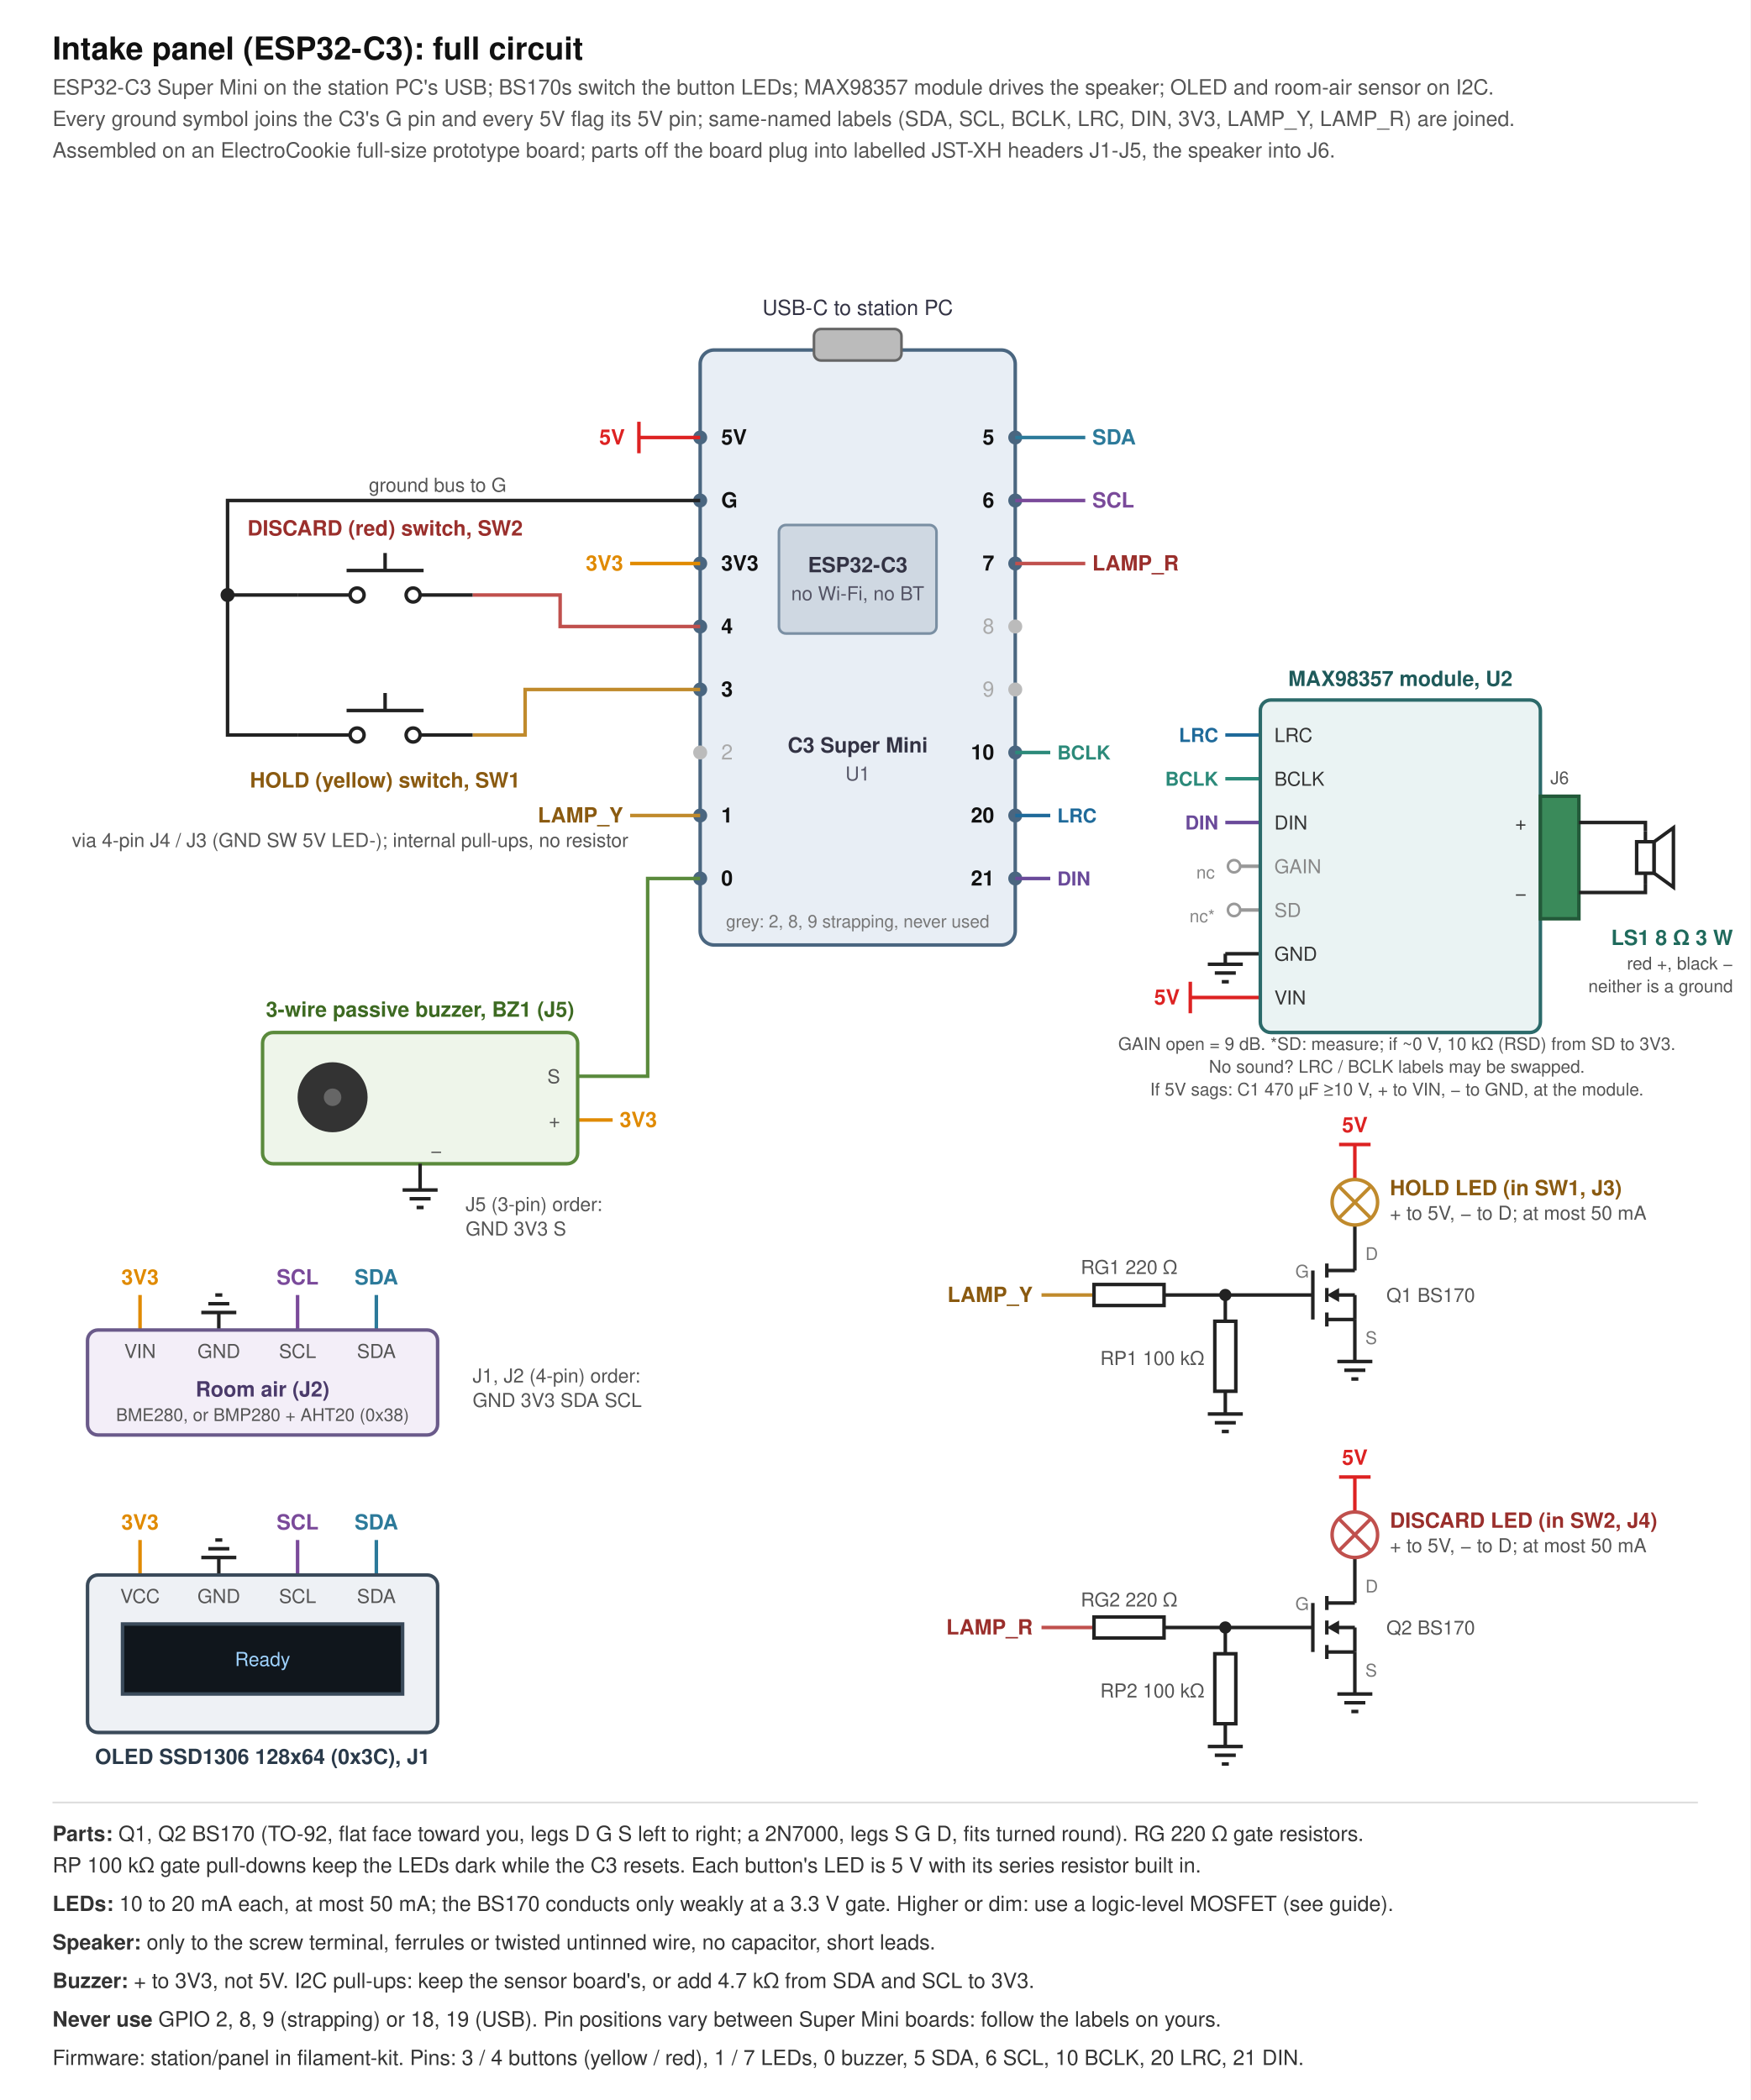
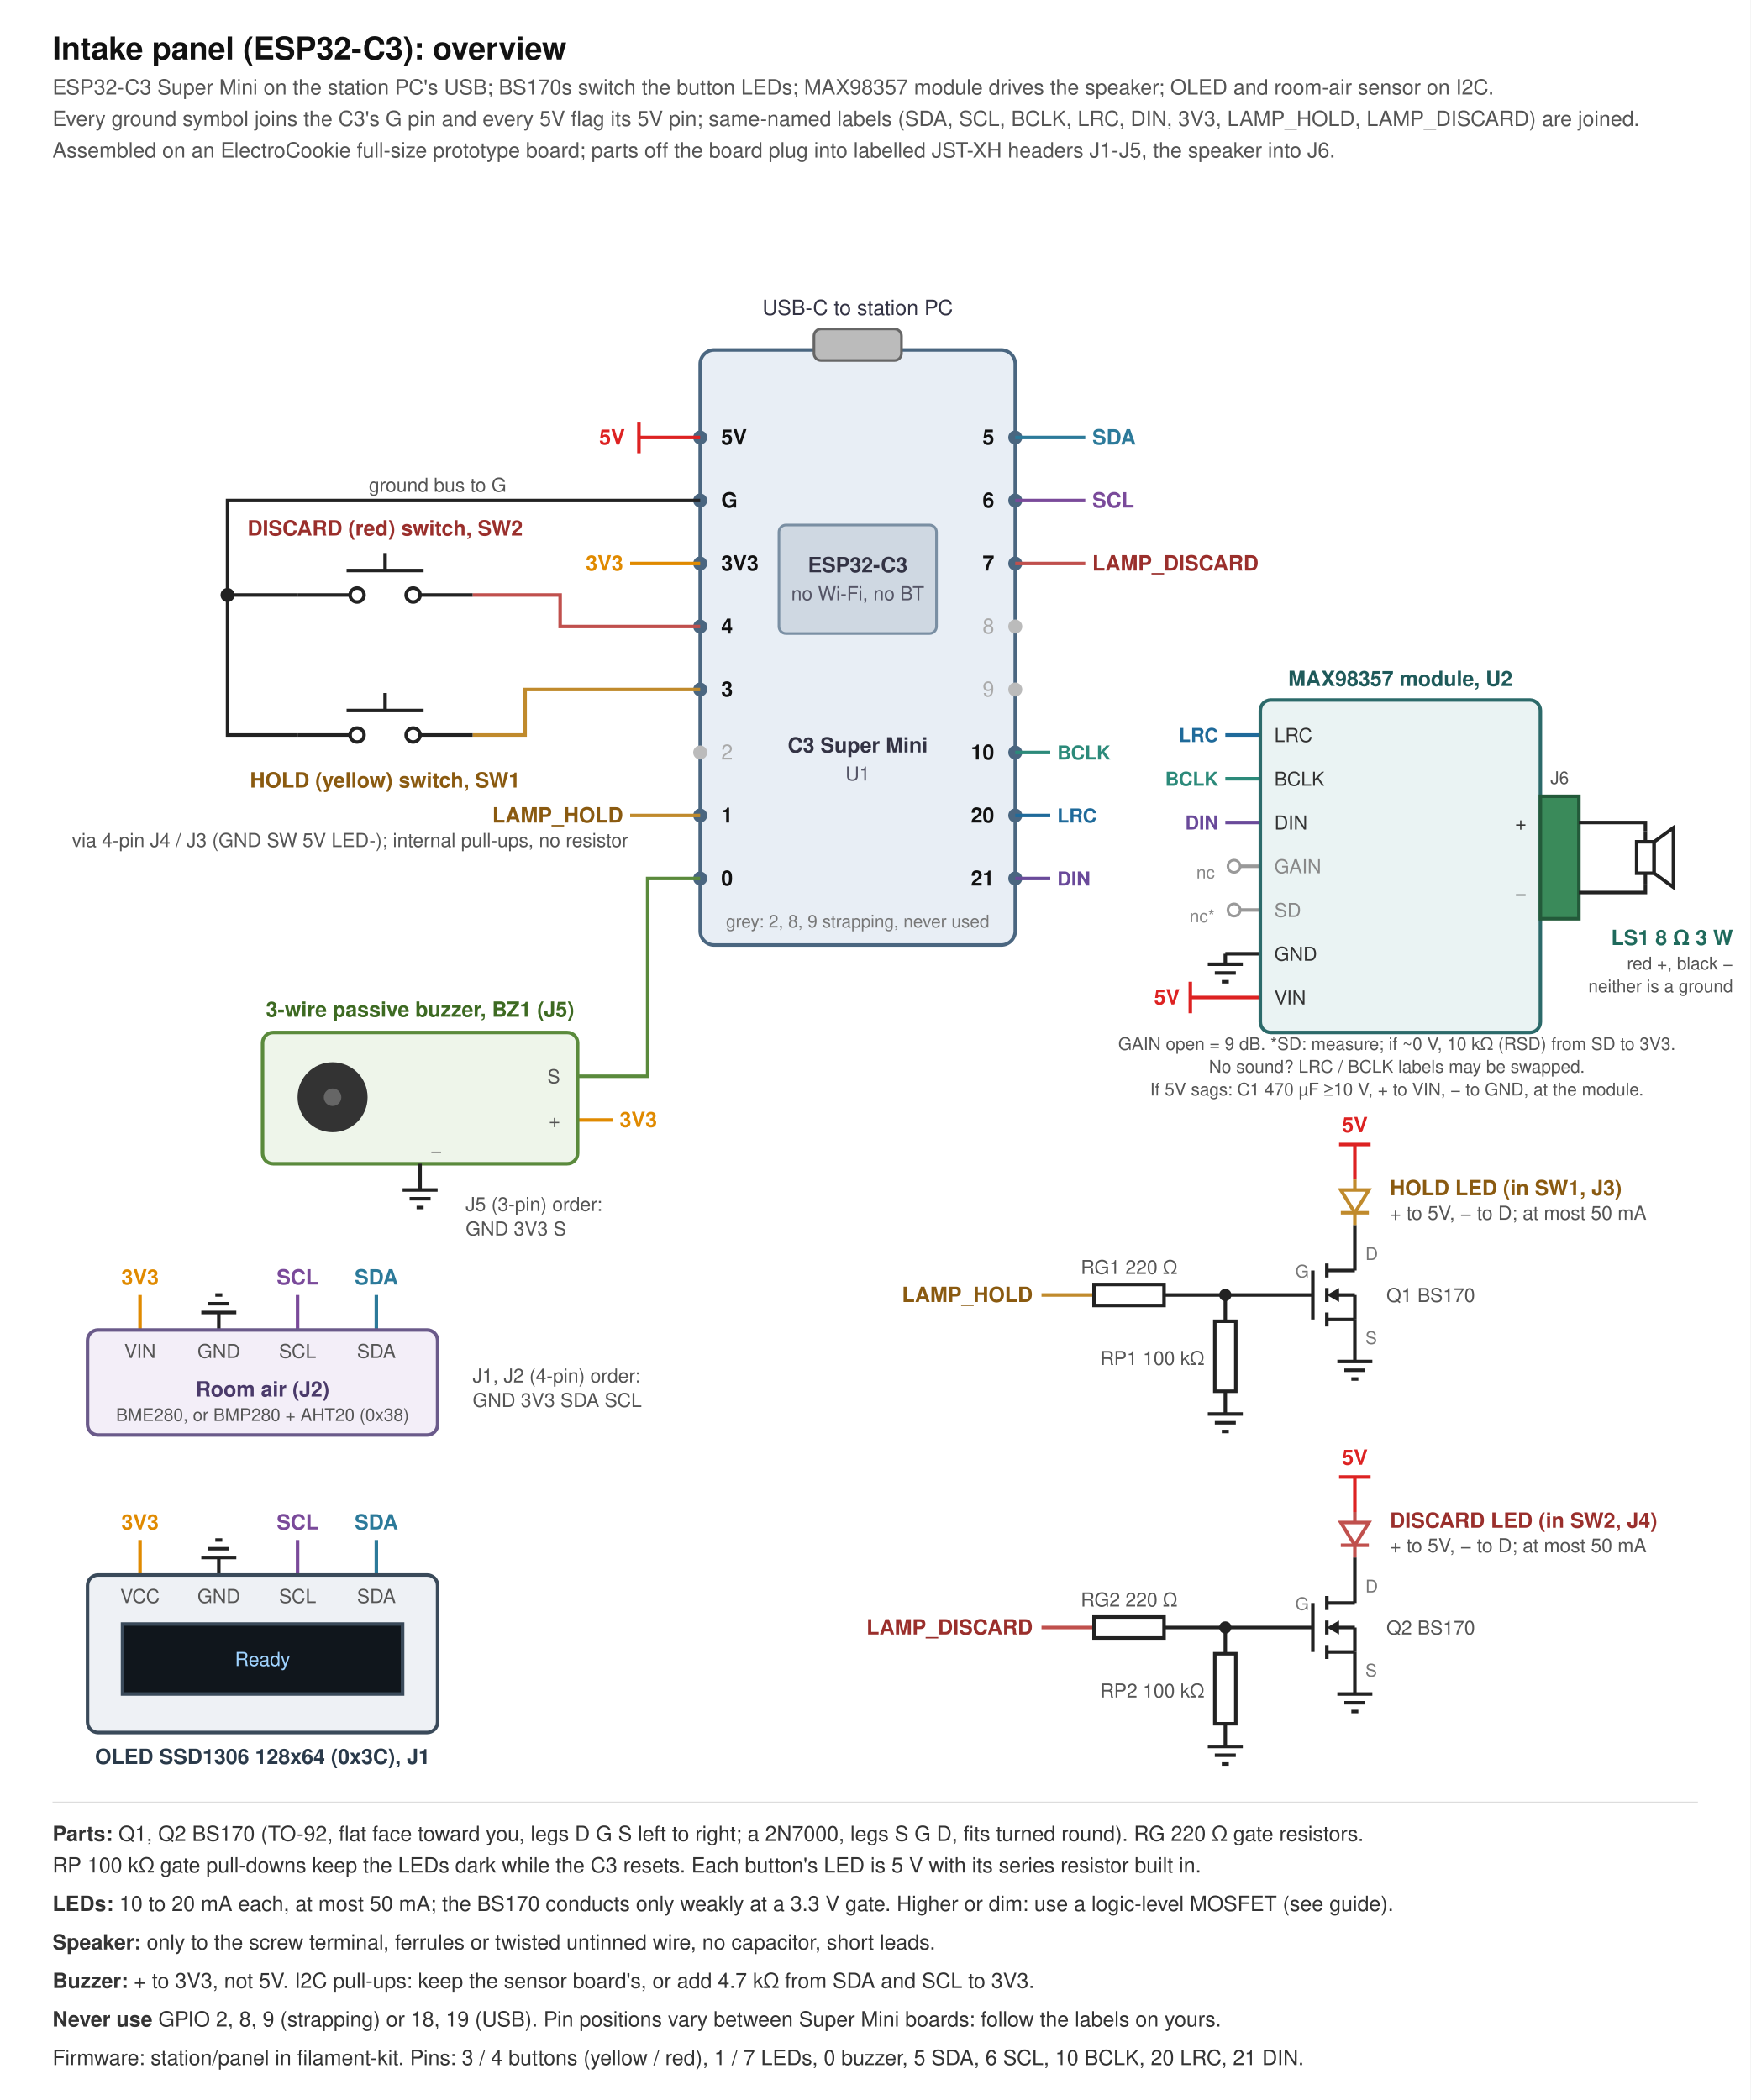
<svg xmlns="http://www.w3.org/2000/svg" viewBox="0 0 1000 1200" font-family="Segoe UI, Helvetica, Arial, sans-serif" font-size="12">
  <rect width="1000" height="1200" fill="#ffffff" />
  <defs>
    <g id="gnd" stroke="#222" stroke-width="2">
      <line x1="-10" y1="0" x2="10" y2="0" />
      <line x1="-6" y1="5" x2="6" y2="5" />
      <line x1="-2" y1="10" x2="2" y2="10" />
    </g>
    <g id="v5" stroke="#d22" stroke-width="2">
      <line x1="-9" y1="0" x2="9" y2="0" />
    </g>
    <g id="nmos" stroke="#222" stroke-width="2" fill="none">
      <line x1="0" y1="-14" x2="0" y2="14" />
      <line x1="8" y1="-18" x2="8" y2="-10" />
      <line x1="8" y1="-4" x2="8" y2="4" />
      <line x1="8" y1="10" x2="8" y2="18" />
      <polyline points="8,-14 24,-14" />
      <polyline points="8,14 24,14" />
      <line x1="24" y1="0" x2="24" y2="14" />
      <line x1="24" y1="0" x2="14" y2="0" />
      <polygon points="8,0 15,-4 15,4" fill="#222" stroke="none" />
    </g>
    <g id="sw" stroke="#222" stroke-width="2" fill="none">
      <line x1="0" y1="0" x2="-30" y2="0" />
      <line x1="-70" y1="0" x2="-100" y2="0" />
      <circle cx="-34" cy="0" r="4" fill="#fff" />
      <circle cx="-66" cy="0" r="4" fill="#fff" />
      <line x1="-72" y1="-14" x2="-28" y2="-14" />
      <line x1="-50" y1="-14" x2="-50" y2="-24" />
    </g>
-     <g id="lamp" stroke-width="2">
-       <circle cx="0" cy="0" r="13" fill="#fff" />
-       <line x1="-9" y1="-9" x2="9" y2="9" />
-       <line x1="9" y1="-9" x2="-9" y2="9" />
+     <g id="lamp" stroke-width="2" fill="none">
+       <line x1="0" y1="-13" x2="0" y2="-7" />
+       <polygon points="-8,-7 8,-7 0,6" fill="#fff" />
+       <line x1="-8" y1="6" x2="8" y2="6" />
+       <line x1="0" y1="6" x2="0" y2="13" />
    </g>
    <g id="spk" stroke="#222" stroke-width="2" fill="#fff">
      <line x1="0" y1="0" x2="0" y2="6" />
      <line x1="0" y1="24" x2="0" y2="30" />
      <rect x="-5" y="6" width="10" height="18" />
      <polygon points="5,6 16,-2 16,32 5,24" />
    </g>
  </defs>
-   <text x="30" y="34" font-size="18" font-weight="600" fill="#111">Intake panel (ESP32-C3): full circuit</text>
+   <text x="30" y="34" font-size="18" font-weight="600" fill="#111">Intake panel (ESP32-C3): overview</text>
  <text x="30" y="54" fill="#555">ESP32-C3 Super Mini on the station PC's USB; BS170s switch the button LEDs; MAX98357 module drives the speaker; OLED and room-air sensor on I2C.</text>
-   <text x="30" y="72" fill="#555">Every ground symbol joins the C3's G pin and every 5V flag its 5V pin; same-named labels (SDA, SCL, BCLK, LRC, DIN, 3V3, LAMP_Y, LAMP_R) are joined.</text>
+   <text x="30" y="72" fill="#555">Every ground symbol joins the C3's G pin and every 5V flag its 5V pin; same-named labels (SDA, SCL, BCLK, LRC, DIN, 3V3, LAMP_HOLD, LAMP_DISCARD) are joined.</text>
  <text x="30" y="90" fill="#555">Assembled on an ElectroCookie full-size prototype board; parts off the board plug into labelled JST-XH headers J1-J5, the speaker into J6.</text>
  <rect x="400" y="200" width="180" height="340" rx="8" fill="#e8eef5" stroke="#4a6680" stroke-width="2" />
  <rect x="465" y="188" width="50" height="18" rx="4" fill="#bbb" stroke="#666" stroke-width="1.5" />
  <text x="490" y="180" text-anchor="middle" fill="#334">USB-C to station PC</text>
  <rect x="445" y="300" width="90" height="62" rx="4" fill="#cfd8e2" stroke="#7a8fa3" stroke-width="1.5" />
  <text x="490" y="327" text-anchor="middle" fill="#334" font-weight="600">ESP32-C3</text>
  <text x="490" y="343" text-anchor="middle" fill="#556" font-size="11">no Wi-Fi, no BT</text>
  <text x="490" y="430" text-anchor="middle" fill="#334" font-weight="600">C3 Super Mini</text>
  <text x="490" y="446" text-anchor="middle" fill="#556" font-size="11">U1</text>
  <g font-size="12">
    <text x="412" y="254" font-weight="700" fill="#111">5V</text>
    <text x="412" y="290" font-weight="700" fill="#111">G</text>
    <text x="412" y="326" font-weight="700" fill="#111">3V3</text>
    <text x="412" y="362" font-weight="700" fill="#111">4</text>
    <text x="412" y="398" font-weight="700" fill="#111">3</text>
    <text x="412" y="434" fill="#aaa">2</text>
    <text x="412" y="470" font-weight="700" fill="#111">1</text>
    <text x="412" y="506" font-weight="700" fill="#111">0</text>
    <text x="568" y="254" text-anchor="end" font-weight="700" fill="#111">5</text>
    <text x="568" y="290" text-anchor="end" font-weight="700" fill="#111">6</text>
    <text x="568" y="326" text-anchor="end" font-weight="700" fill="#111">7</text>
    <text x="568" y="362" text-anchor="end" fill="#aaa">8</text>
    <text x="568" y="398" text-anchor="end" fill="#aaa">9</text>
    <text x="568" y="434" text-anchor="end" font-weight="700" fill="#111">10</text>
    <text x="568" y="470" text-anchor="end" font-weight="700" fill="#111">20</text>
    <text x="568" y="506" text-anchor="end" font-weight="700" fill="#111">21</text>
  </g>
  <g fill="#4a6680">
    <circle cx="400" cy="250" r="4" />
    <circle cx="400" cy="286" r="4" />
    <circle cx="400" cy="322" r="4" />
    <circle cx="400" cy="358" r="4" />
    <circle cx="400" cy="394" r="4" />
    <circle cx="400" cy="430" r="4" fill="#bbb" />
    <circle cx="400" cy="466" r="4" />
    <circle cx="400" cy="502" r="4" />
    <circle cx="580" cy="250" r="4" />
    <circle cx="580" cy="286" r="4" />
    <circle cx="580" cy="322" r="4" />
    <circle cx="580" cy="358" r="4" fill="#bbb" />
    <circle cx="580" cy="394" r="4" fill="#bbb" />
    <circle cx="580" cy="430" r="4" />
    <circle cx="580" cy="466" r="4" />
    <circle cx="580" cy="502" r="4" />
  </g>
  <text x="490" y="530" text-anchor="middle" font-size="10" fill="#777">grey: 2, 8, 9 strapping, never used</text>
  <g stroke-width="2" fill="none">
    <line x1="400" y1="250" x2="365" y2="250" stroke="#d22" />
    <line x1="365" y1="241" x2="365" y2="259" stroke="#d22" />
    <line x1="400" y1="322" x2="360" y2="322" stroke="#e08a00" />
    <polyline points="400,358 320,358 320,340 270,340" stroke="#c0504d" />
    <polyline points="400,394 300,394 300,420 270,420" stroke="#c08a2c" />
    <polyline points="400,286 130,286 130,420 170,420" stroke="#222" />
    <line x1="170" y1="340" x2="130" y2="340" stroke="#222" />
    <line x1="400" y1="466" x2="360" y2="466" stroke="#c08a2c" />
  </g>
  <use href="#sw" x="270" y="340" />
  <use href="#sw" x="270" y="420" />
  <circle cx="130" cy="340" r="4" fill="#222" />
  <text x="357" y="254" text-anchor="end" fill="#d22" font-weight="600">5V</text>
  <text x="356" y="326" text-anchor="end" font-weight="700" fill="#e08a00">3V3</text>
-   <text x="356" y="470" text-anchor="end" font-weight="700" fill="#8a5a10">LAMP_Y</text>
+   <text x="356" y="470" text-anchor="end" font-weight="700" fill="#8a5a10">LAMP_HOLD</text>
  <text x="220" y="306" text-anchor="middle" font-weight="600" fill="#9a2f2c">DISCARD (red) switch, SW2</text>
  <text x="220" y="450" text-anchor="middle" font-weight="600" fill="#8a5a10">HOLD (yellow) switch, SW1</text>
  <text x="200" y="484" text-anchor="middle" font-size="11" fill="#555">via 4-pin J4 / J3 (GND SW 5V LED-); internal pull-ups, no resistor</text>
  <text x="250" y="281" text-anchor="middle" font-size="11" fill="#555">ground bus to G</text>
  <g stroke-width="2" fill="none">
    <polyline points="400,502 370,502 370,615 330,615" stroke="#5a8a3c" />
    <line x1="330" y1="640" x2="350" y2="640" stroke="#e08a00" />
    <rect x="150" y="590" width="180" height="75" rx="6" fill="#eef5ea" stroke="#5a8a3c" />
    <line x1="240" y1="665" x2="240" y2="680" stroke="#222" />
  </g>
  <circle cx="190" cy="627" r="20" fill="#333" />
  <circle cx="190" cy="627" r="5" fill="#666" />
  <use href="#gnd" x="240" y="680" />
  <text x="240" y="581" text-anchor="middle" font-weight="600" fill="#3d6a22">3-wire passive buzzer, BZ1 (J5)</text>
  <text x="320" y="619" text-anchor="end" font-size="11" fill="#555">S</text>
  <text x="320" y="644" text-anchor="end" font-size="11" fill="#555">+</text>
  <text x="246" y="661" font-size="11" fill="#555">−</text>
  <text x="354" y="644" font-weight="700" fill="#e08a00">3V3</text>
  <text x="266" y="692" font-size="11" fill="#555">J5 (3-pin) order:</text>
  <text x="266" y="706" font-size="11" fill="#555">GND 3V3 S</text>
  <g stroke-width="2" fill="none">
    <line x1="580" y1="250" x2="620" y2="250" stroke="#2c7a9a" />
    <line x1="580" y1="286" x2="620" y2="286" stroke="#7a4a9a" />
    <line x1="580" y1="322" x2="620" y2="322" stroke="#c0504d" />
  </g>
  <text x="624" y="254" font-weight="700" fill="#2c7a9a">SDA</text>
  <text x="624" y="290" font-weight="700" fill="#7a4a9a">SCL</text>
-   <text x="624" y="326" font-weight="700" fill="#9a2f2c">LAMP_R</text>
+   <text x="624" y="326" font-weight="700" fill="#9a2f2c">LAMP_DISCARD</text>
  <g stroke-width="2" fill="none">
    <line x1="580" y1="430" x2="600" y2="430" stroke="#2c8a7a" />
    <line x1="580" y1="466" x2="600" y2="466" stroke="#1f6a9a" />
    <line x1="580" y1="502" x2="600" y2="502" stroke="#6a4a9a" />
    <line x1="700" y1="420" x2="720" y2="420" stroke="#1f6a9a" />
    <line x1="700" y1="445" x2="720" y2="445" stroke="#2c8a7a" />
    <line x1="700" y1="470" x2="720" y2="470" stroke="#6a4a9a" />
    <line x1="720" y1="495" x2="705" y2="495" stroke="#999" />
    <line x1="720" y1="520" x2="705" y2="520" stroke="#999" />
    <line x1="720" y1="545" x2="700" y2="545" stroke="#222" />
    <line x1="700" y1="545" x2="700" y2="551" stroke="#222" />
    <line x1="720" y1="570" x2="680" y2="570" stroke="#d22" />
    <line x1="680" y1="561" x2="680" y2="579" stroke="#d22" />
    <rect x="720" y="400" width="160" height="190" rx="6" fill="#eaf3f3" stroke="#2c6a6a" />
    <rect x="880" y="455" width="22" height="70" fill="#3a8a5a" stroke="#235a3a" />
    <polyline points="902,470 940,470 940,475" stroke="#222" />
    <polyline points="902,510 940,510 940,505" stroke="#222" />
  </g>
  <circle cx="705" cy="495" r="3.5" fill="#fff" stroke="#999" stroke-width="1.5" />
  <circle cx="705" cy="520" r="3.5" fill="#fff" stroke="#999" stroke-width="1.5" />
  <use href="#gnd" x="700" y="551" />
  <use href="#spk" x="940" y="475" />
  <g font-size="11" fill="#333">
    <text x="728" y="424">LRC</text>
    <text x="728" y="449">BCLK</text>
    <text x="728" y="474">DIN</text>
    <text x="728" y="499" fill="#888">GAIN</text>
    <text x="728" y="524" fill="#888">SD</text>
    <text x="728" y="549">GND</text>
    <text x="728" y="574">VIN</text>
  </g>
  <text x="872" y="474" text-anchor="end" font-size="11" fill="#333">+</text>
  <text x="872" y="514" text-anchor="end" font-size="11" fill="#333">−</text>
  <text x="800" y="392" text-anchor="middle" font-weight="600" fill="#1f5a5a">MAX98357 module, U2</text>
  <text x="694" y="502" text-anchor="end" font-size="10" fill="#888">nc</text>
  <text x="694" y="527" text-anchor="end" font-size="10" fill="#888">nc*</text>
  <text x="674" y="574" text-anchor="end" fill="#d22" font-weight="600">5V</text>
  <g font-weight="700" font-size="11">
    <text x="604" y="434" fill="#2c8a7a">BCLK</text>
    <text x="604" y="470" fill="#1f6a9a">LRC</text>
    <text x="604" y="506" fill="#6a4a9a">DIN</text>
    <text x="696" y="424" text-anchor="end" fill="#1f6a9a">LRC</text>
    <text x="696" y="449" text-anchor="end" fill="#2c8a7a">BCLK</text>
    <text x="696" y="474" text-anchor="end" fill="#6a4a9a">DIN</text>
  </g>
  <text x="798" y="600" text-anchor="middle" font-size="10" fill="#555">GAIN open = 9 dB. *SD: measure; if ~0 V, 10 kΩ (RSD) from SD to 3V3.</text>
  <text x="798" y="613" text-anchor="middle" font-size="10" fill="#555">No sound? LRC / BCLK labels may be swapped.</text>
  <text x="798" y="626" text-anchor="middle" font-size="10" fill="#555">If 5V sags: C1 470 µF ≥10 V, + to VIN, − to GND, at the module.</text>
  <text x="891" y="448" text-anchor="middle" font-size="10" fill="#555">J6</text>
  <text x="990" y="540" text-anchor="end" font-weight="600" fill="#1f6a5c">LS1 8 Ω 3 W</text>
  <text x="990" y="554" text-anchor="end" font-size="10" fill="#555">red +, black −</text>
  <text x="990" y="567" text-anchor="end" font-size="10" fill="#555">neither is a ground</text>
  <g stroke="#222" stroke-width="2" fill="none">
    <line x1="595" y1="740" x2="625" y2="740" stroke="#c08a2c" />
    <rect x="625" y="734" width="40" height="12" fill="#fff" />
    <line x1="665" y1="740" x2="750" y2="740" />
    <line x1="700" y1="740" x2="700" y2="755" />
    <rect x="694" y="755" width="12" height="40" fill="#fff" />
    <line x1="700" y1="795" x2="700" y2="808" />
    <line x1="774" y1="726" x2="774" y2="700" />
    <line x1="774" y1="674" x2="774" y2="654" stroke="#d22" />
    <line x1="774" y1="754" x2="774" y2="778" />
  </g>
  <circle cx="700" cy="740" r="3.5" fill="#222" />
  <use href="#nmos" x="750" y="740" />
  <use href="#lamp" x="774" y="687" stroke="#c08a2c" />
  <use href="#v5" x="774" y="654" />
  <use href="#gnd" x="774" y="778" />
  <use href="#gnd" x="700" y="808" />
  <text x="774" y="647" text-anchor="middle" fill="#d22" font-weight="600">5V</text>
-   <text x="590" y="744" text-anchor="end" font-weight="700" fill="#8a5a10">LAMP_Y</text>
+   <text x="590" y="744" text-anchor="end" font-weight="700" fill="#8a5a10">LAMP_HOLD</text>
  <text x="645" y="728" text-anchor="middle" font-size="11" fill="#555">RG1 220 Ω</text>
  <text x="688" y="780" text-anchor="end" font-size="11" fill="#555">RP1 100 kΩ</text>
  <text x="792" y="744" font-size="11" fill="#555">Q1 BS170</text>
  <text x="780" y="720" font-size="10" fill="#777">D</text>
  <text x="780" y="768" font-size="10" fill="#777">S</text>
  <text x="740" y="730" font-size="10" fill="#777">G</text>
  <text x="794" y="683" font-weight="600" fill="#8a5a10">HOLD LED (in SW1, J3)</text>
  <text x="794" y="697" font-size="11" fill="#555">+ to 5V, − to D; at most 50 mA</text>
  <g stroke="#222" stroke-width="2" fill="none">
    <line x1="595" y1="930" x2="625" y2="930" stroke="#c0504d" />
    <rect x="625" y="924" width="40" height="12" fill="#fff" />
    <line x1="665" y1="930" x2="750" y2="930" />
    <line x1="700" y1="930" x2="700" y2="945" />
    <rect x="694" y="945" width="12" height="40" fill="#fff" />
    <line x1="700" y1="985" x2="700" y2="998" />
    <line x1="774" y1="916" x2="774" y2="890" />
    <line x1="774" y1="864" x2="774" y2="844" stroke="#d22" />
    <line x1="774" y1="944" x2="774" y2="968" />
  </g>
  <circle cx="700" cy="930" r="3.5" fill="#222" />
  <use href="#nmos" x="750" y="930" />
  <use href="#lamp" x="774" y="877" stroke="#c0504d" />
  <use href="#v5" x="774" y="844" />
  <use href="#gnd" x="774" y="968" />
  <use href="#gnd" x="700" y="998" />
  <text x="774" y="837" text-anchor="middle" fill="#d22" font-weight="600">5V</text>
-   <text x="590" y="934" text-anchor="end" font-weight="700" fill="#9a2f2c">LAMP_R</text>
+   <text x="590" y="934" text-anchor="end" font-weight="700" fill="#9a2f2c">LAMP_DISCARD</text>
  <text x="645" y="918" text-anchor="middle" font-size="11" fill="#555">RG2 220 Ω</text>
  <text x="688" y="970" text-anchor="end" font-size="11" fill="#555">RP2 100 kΩ</text>
  <text x="792" y="934" font-size="11" fill="#555">Q2 BS170</text>
  <text x="780" y="910" font-size="10" fill="#777">D</text>
  <text x="780" y="958" font-size="10" fill="#777">S</text>
  <text x="740" y="920" font-size="10" fill="#777">G</text>
  <text x="794" y="873" font-weight="600" fill="#9a2f2c">DISCARD LED (in SW2, J4)</text>
  <text x="794" y="887" font-size="11" fill="#555">+ to 5V, − to D; at most 50 mA</text>
  <g stroke-width="2" fill="none">
    <line x1="80" y1="760" x2="80" y2="740" stroke="#e08a00" />
    <line x1="125" y1="760" x2="125" y2="750" stroke="#222" />
    <line x1="170" y1="760" x2="170" y2="740" stroke="#7a4a9a" />
    <line x1="215" y1="760" x2="215" y2="740" stroke="#2c7a9a" />
    <rect x="50" y="760" width="200" height="60" rx="6" fill="#f3eef8" stroke="#6a5a8a" />
  </g>
  <use href="#gnd" x="0" y="0" transform="translate(125 750) rotate(180)" />
  <text x="80" y="734" text-anchor="middle" font-weight="700" fill="#e08a00">3V3</text>
  <text x="170" y="734" text-anchor="middle" font-weight="700" fill="#7a4a9a">SCL</text>
  <text x="215" y="734" text-anchor="middle" font-weight="700" fill="#2c7a9a">SDA</text>
  <g font-size="11" fill="#555">
    <text x="80" y="776" text-anchor="middle">VIN</text>
    <text x="125" y="776" text-anchor="middle">GND</text>
    <text x="170" y="776" text-anchor="middle">SCL</text>
    <text x="215" y="776" text-anchor="middle">SDA</text>
  </g>
  <text x="150" y="798" text-anchor="middle" font-weight="600" fill="#4a3a6a">Room air (J2)</text>
  <text x="150" y="812" text-anchor="middle" font-size="10" fill="#555">BME280, or BMP280 + AHT20 (0x38)</text>
  <text x="270" y="790" font-size="11" fill="#555">J1, J2 (4-pin) order:</text>
  <text x="270" y="804" font-size="11" fill="#555">GND 3V3 SDA SCL</text>
  <g stroke-width="2" fill="none">
    <line x1="80" y1="900" x2="80" y2="880" stroke="#e08a00" />
    <line x1="125" y1="900" x2="125" y2="890" stroke="#222" />
    <line x1="170" y1="900" x2="170" y2="880" stroke="#7a4a9a" />
    <line x1="215" y1="900" x2="215" y2="880" stroke="#2c7a9a" />
    <rect x="50" y="900" width="200" height="90" rx="6" fill="#eef1f5" stroke="#3a4a5a" />
    <rect x="70" y="928" width="160" height="40" fill="#10161c" stroke="#3a4a5a" />
  </g>
  <use href="#gnd" x="0" y="0" transform="translate(125 890) rotate(180)" />
  <text x="80" y="874" text-anchor="middle" font-weight="700" fill="#e08a00">3V3</text>
  <text x="170" y="874" text-anchor="middle" font-weight="700" fill="#7a4a9a">SCL</text>
  <text x="215" y="874" text-anchor="middle" font-weight="700" fill="#2c7a9a">SDA</text>
  <g font-size="11" fill="#555">
    <text x="80" y="916" text-anchor="middle">VCC</text>
    <text x="125" y="916" text-anchor="middle">GND</text>
    <text x="170" y="916" text-anchor="middle">SCL</text>
    <text x="215" y="916" text-anchor="middle">SDA</text>
  </g>
  <text x="150" y="952" text-anchor="middle" font-size="11" fill="#9fd3ff">Ready</text>
  <text x="150" y="1008" text-anchor="middle" font-weight="600" fill="#2a3a4a">OLED SSD1306 128x64 (0x3C), J1</text>
  <line x1="30" y1="1030" x2="970" y2="1030" stroke="#ddd" />
  <g fill="#333" font-size="12">
    <text x="30" y="1052">
      <tspan font-weight="600">Parts:</tspan> Q1, Q2 BS170 (TO-92, flat face toward you, legs D G S left to right; a 2N7000, legs S G D, fits turned round). RG 220 Ω gate resistors.</text>
    <text x="30" y="1070">RP 100 kΩ gate pull-downs keep the LEDs dark while the C3 resets. Each button's LED is 5 V with its series resistor built in.</text>
    <text x="30" y="1092">
      <tspan font-weight="600">LEDs:</tspan> 10 to 20 mA each, at most 50 mA; the BS170 conducts only weakly at a 3.3 V gate. Higher or dim: use a logic-level MOSFET (see guide).</text>
    <text x="30" y="1114">
      <tspan font-weight="600">Speaker:</tspan> only to the screw terminal, ferrules or twisted untinned wire, no capacitor, short leads.</text>
    <text x="30" y="1136">
      <tspan font-weight="600">Buzzer:</tspan> + to 3V3, not 5V. I2C pull-ups: keep the sensor board's, or add 4.7 kΩ from SDA and SCL to 3V3.</text>
    <text x="30" y="1158">
      <tspan font-weight="600">Never use</tspan> GPIO 2, 8, 9 (strapping) or 18, 19 (USB). Pin positions vary between Super Mini boards: follow the labels on yours.</text>
    <text x="30" y="1180">Firmware: station/panel in filament-kit. Pins: 3 / 4 buttons (yellow / red), 1 / 7 LEDs, 0 buzzer, 5 SDA, 6 SCL, 10 BCLK, 20 LRC, 21 DIN.</text>
  </g>
</svg>
